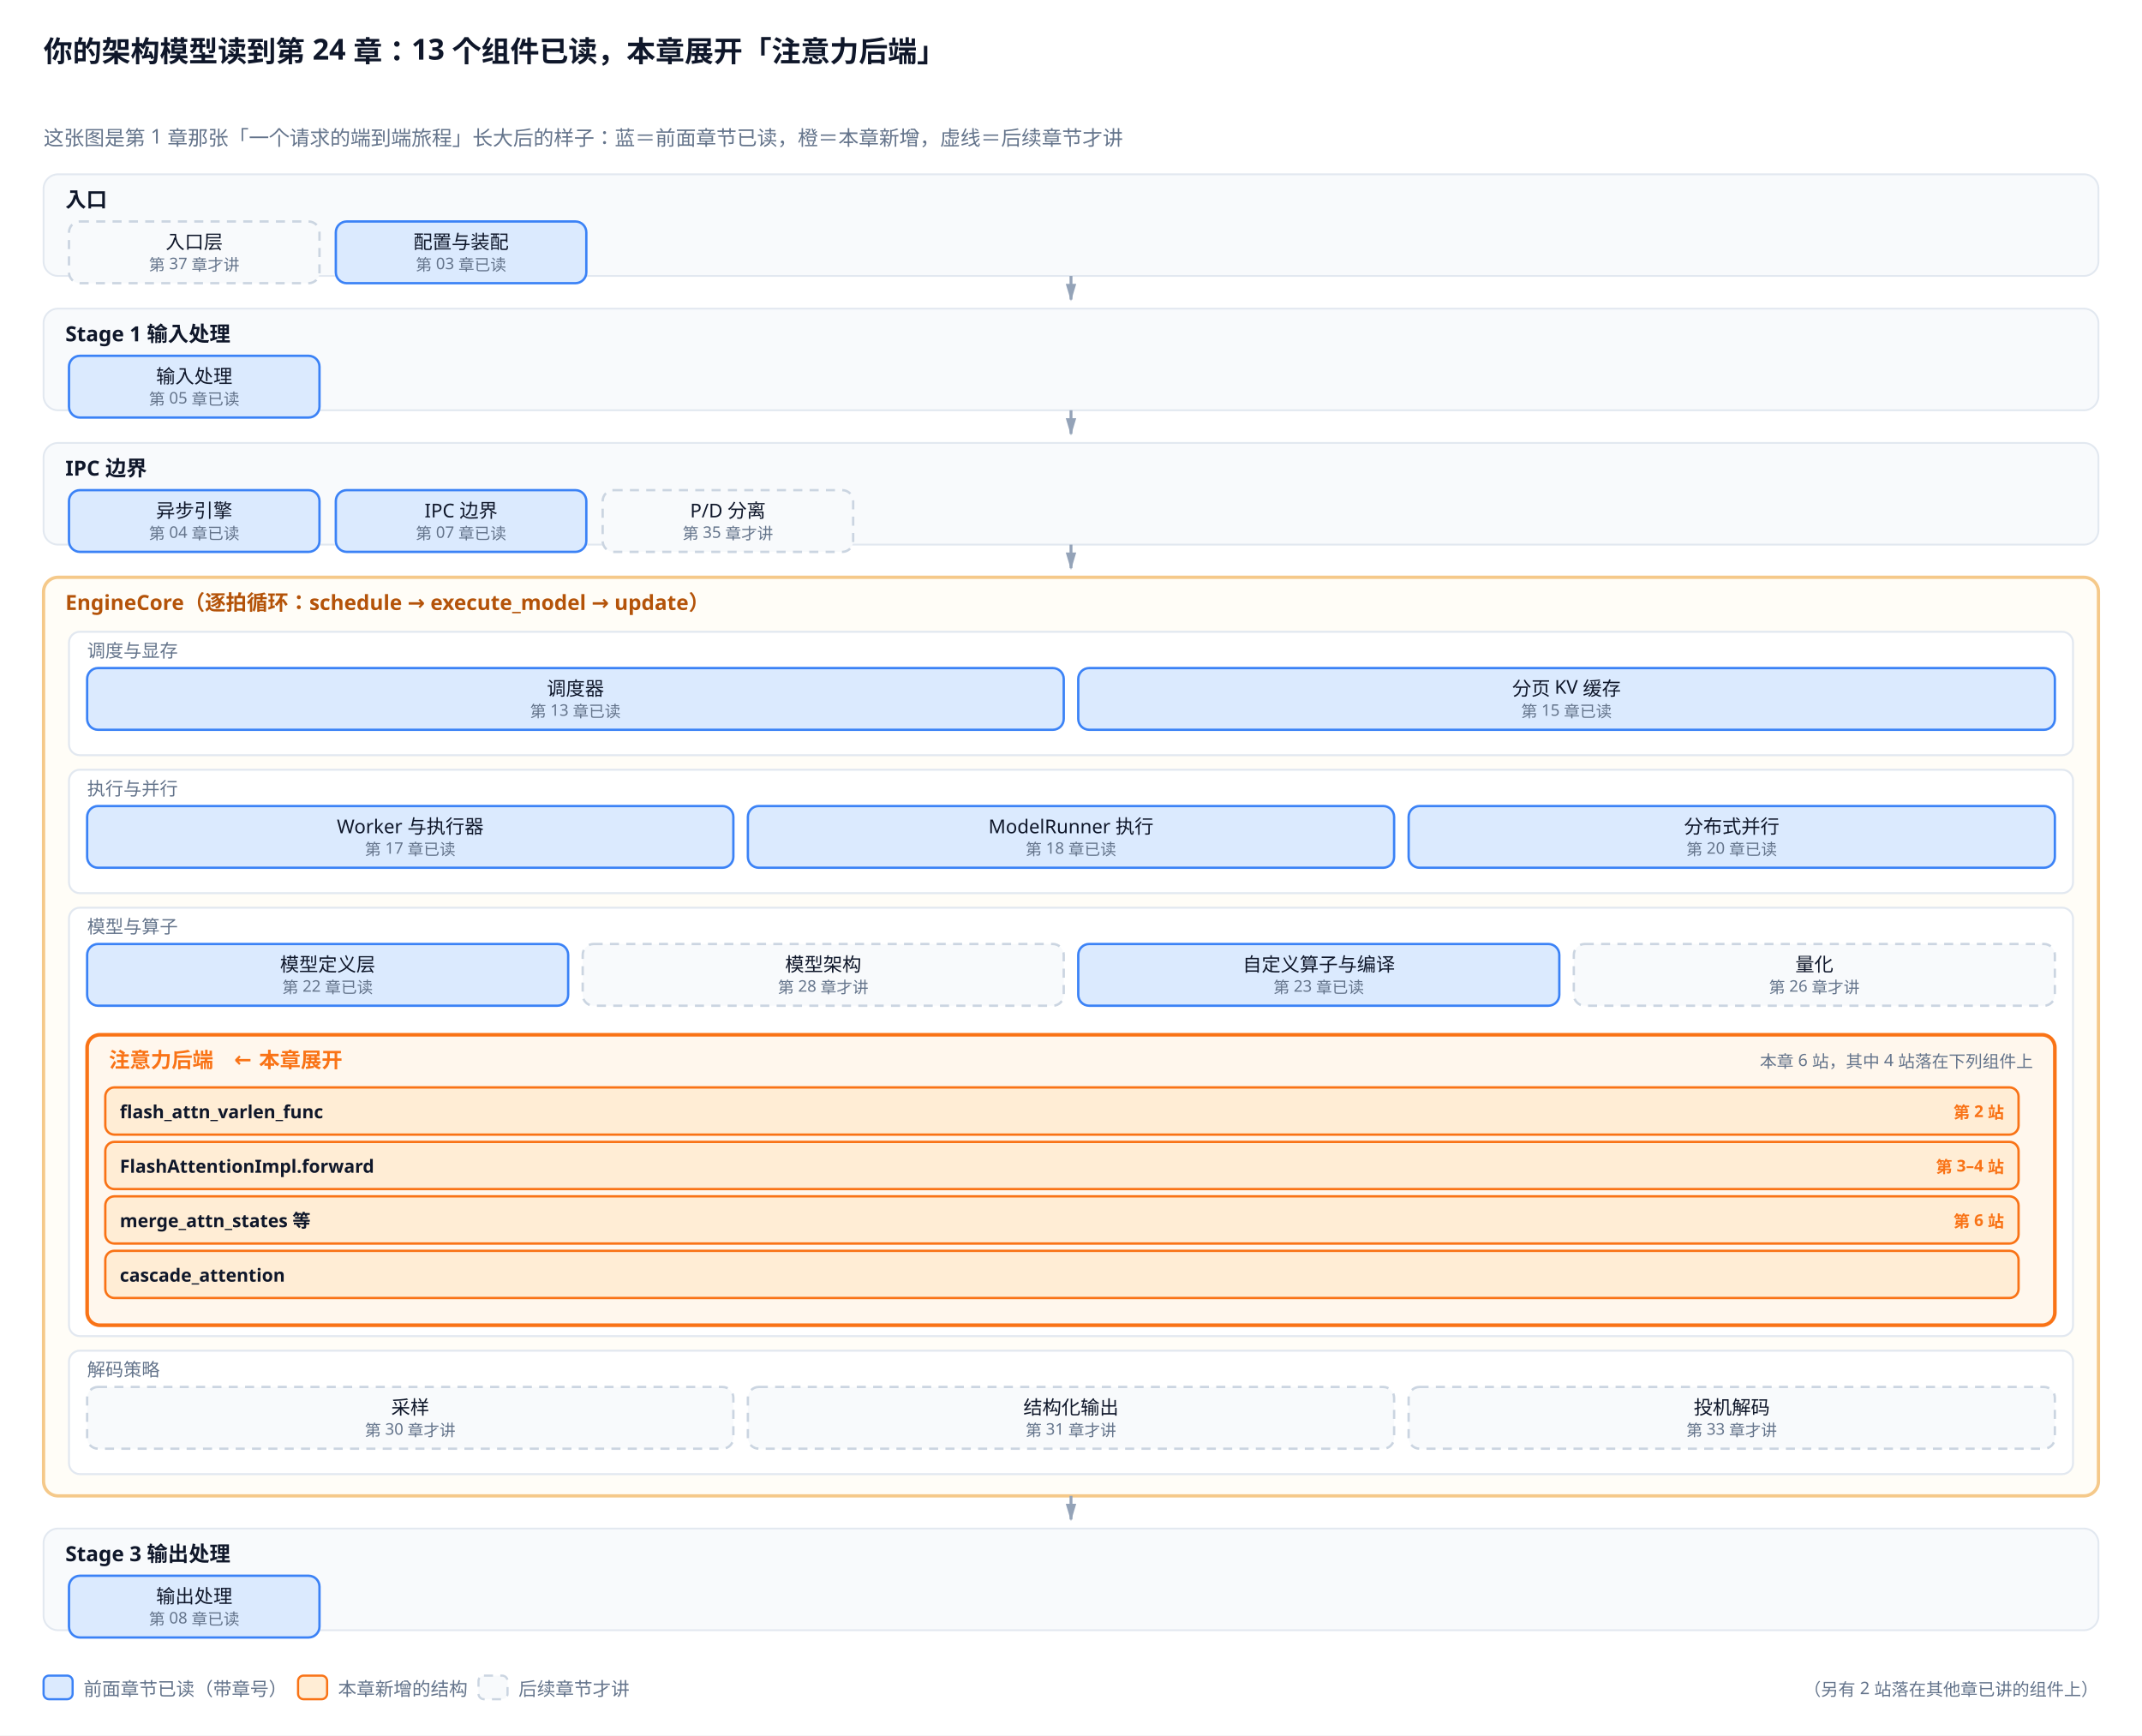
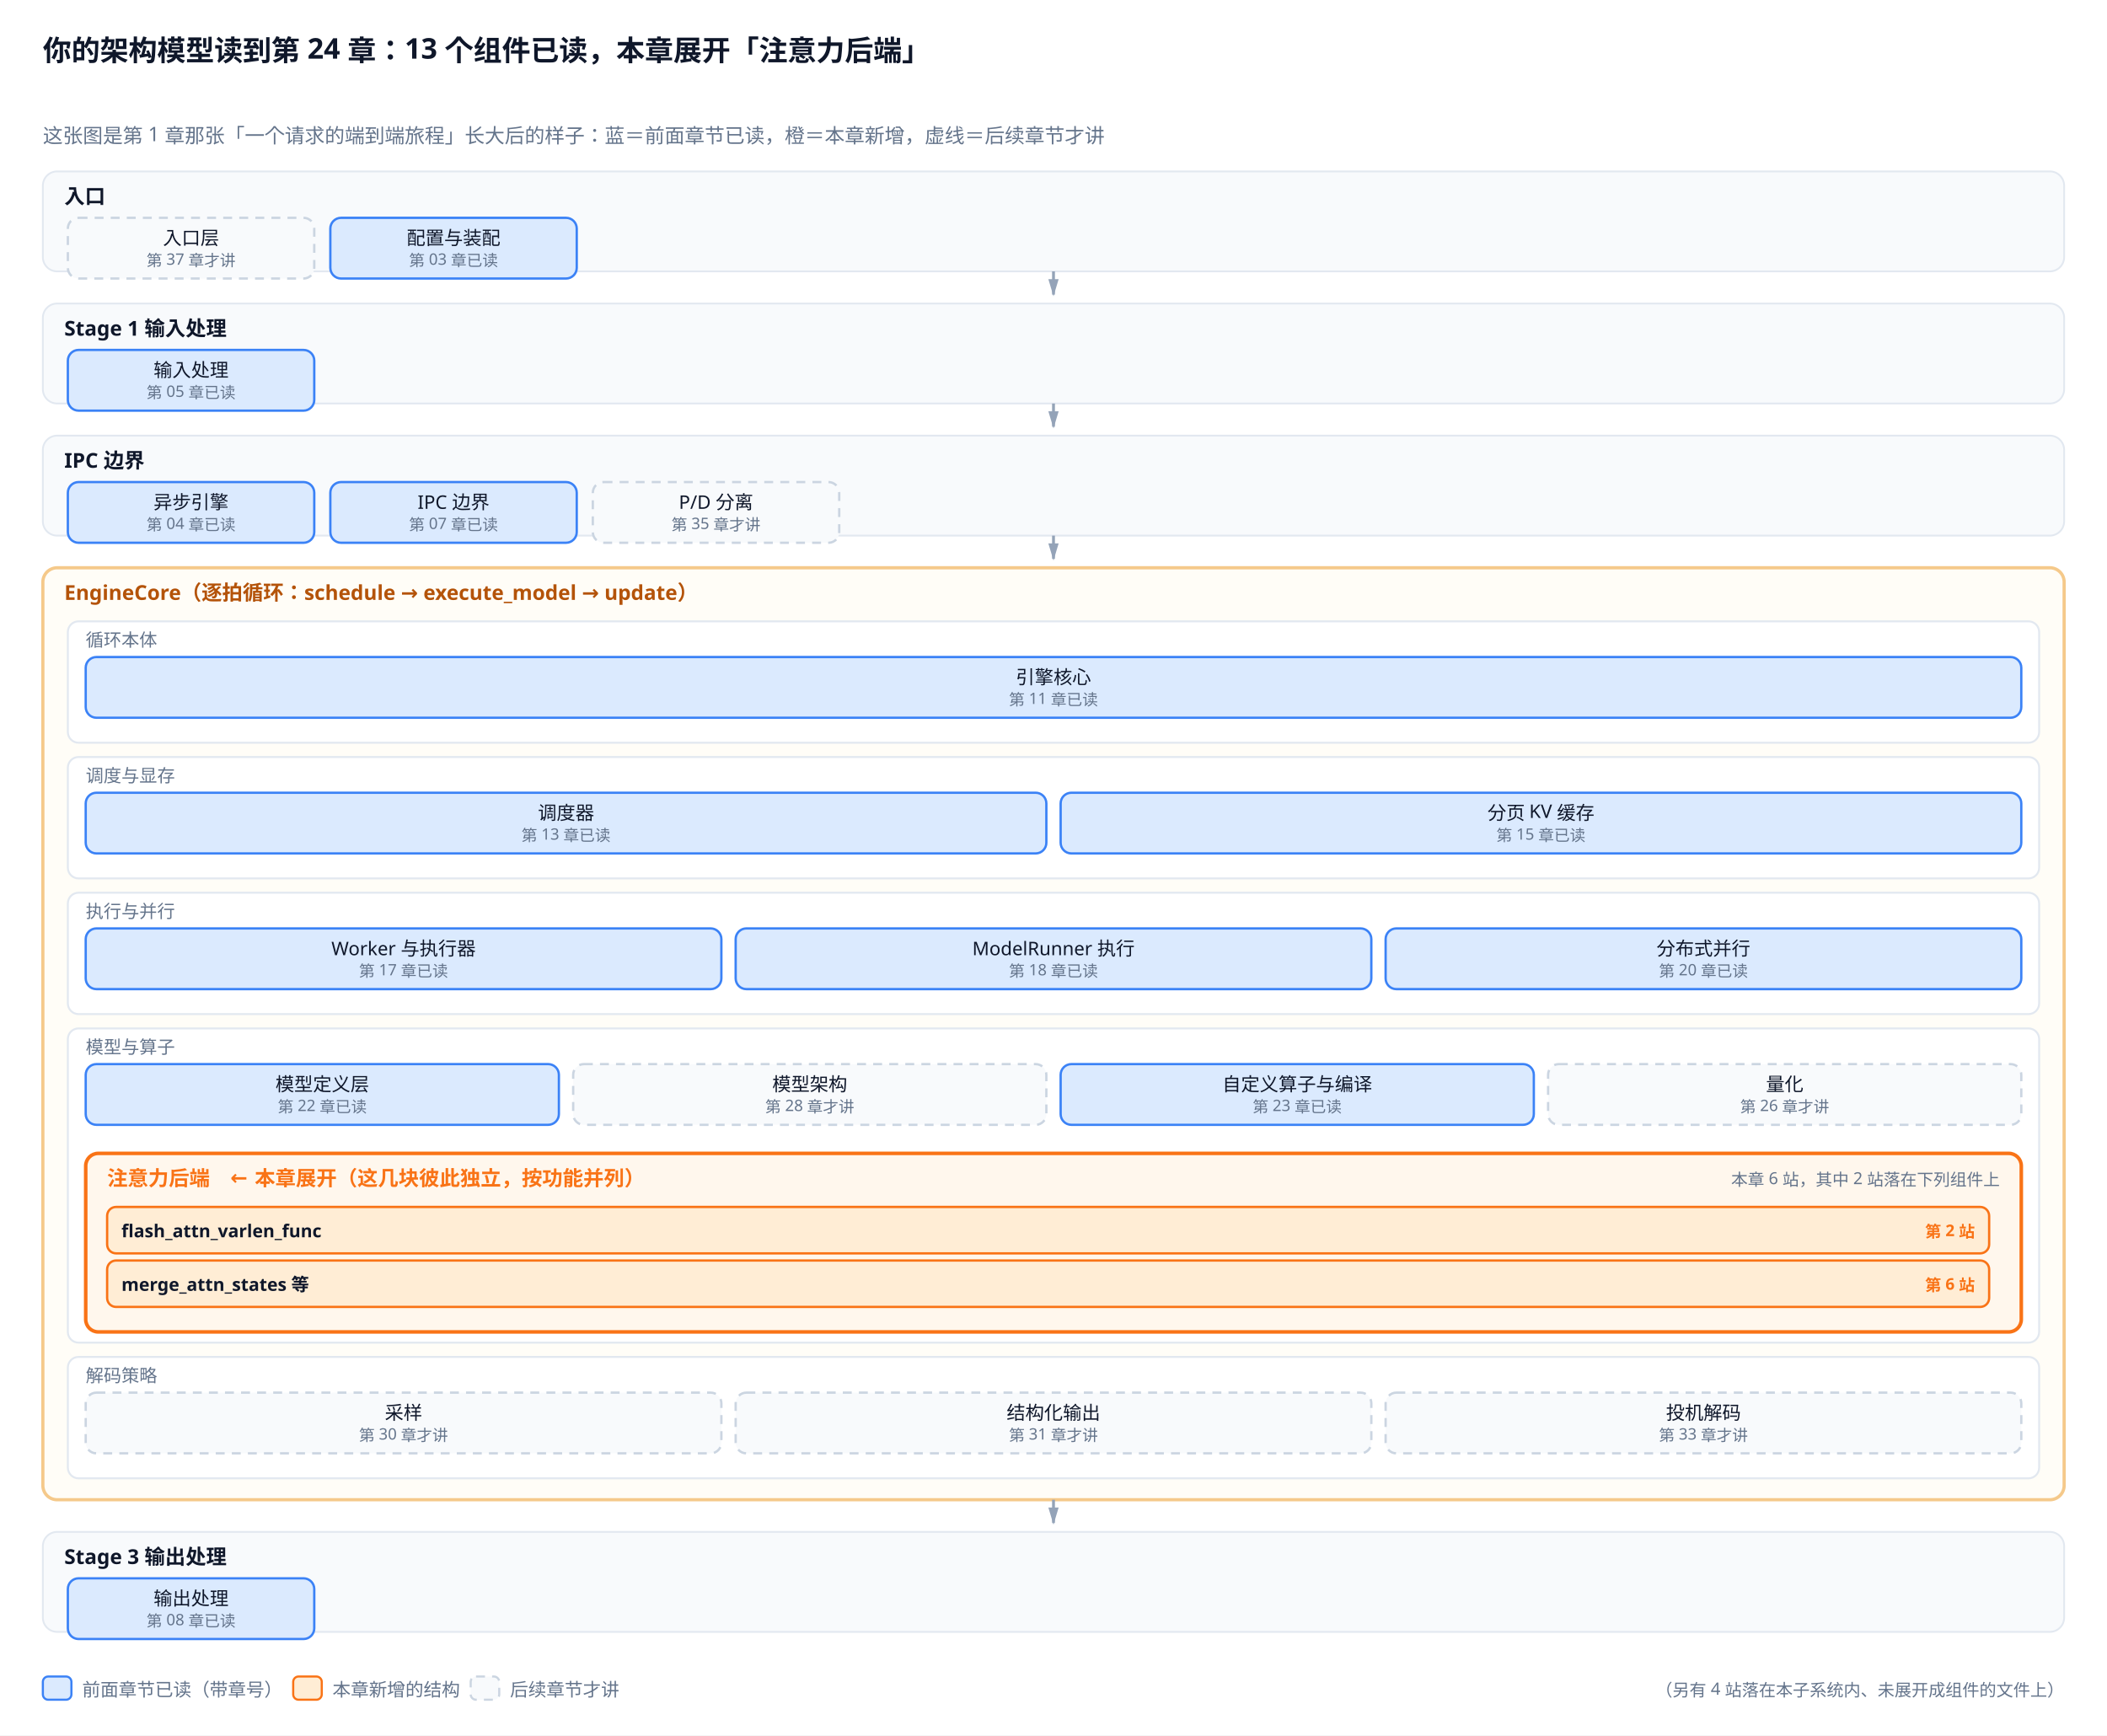
- <svg xmlns="http://www.w3.org/2000/svg" viewBox="0 0 1180 956">
+ <svg xmlns="http://www.w3.org/2000/svg" viewBox="0 0 1180 972">
  <defs>
    <marker id="a" viewBox="0 0 10 6" refX="9" refY="3" markerWidth="6" markerHeight="4" orient="auto">
      <path d="M0,0 L10,3 L0,6 Z" fill="#94a3b8" />
    </marker>
    <marker id="a2" viewBox="0 0 10 6" refX="9" refY="3" markerWidth="6" markerHeight="4" orient="auto">
      <path d="M0,0 L10,3 L0,6 Z" fill="#f97316" />
    </marker>
  </defs>
-   <rect width="1180" height="956" fill="white" />
+   <rect width="1180" height="972" fill="white" />
  <text x="24" y="34" font-family="sans-serif" font-size="16" fill="#0f172a" font-weight="bold">你的架构模型读到第 24 章：13 个组件已读，本章展开「注意力后端」</text>
  <text x="24.0" y="80.0" font-family="sans-serif" font-size="11.2" fill="#64748b" text-anchor="start">这张图是第 1 章那张「一个请求的端到端旅程」长大后的样子：蓝＝前面章节已读，橙＝本章新增，虚线＝后续章节才讲</text>
  <rect x="24.0" y="96.0" width="1132.0" height="56.0" rx="8" fill="#f8fafc" stroke="#e2e8f0" stroke-width="1.0" />
  <text x="36.0" y="114.0" font-family="sans-serif" font-size="11.5" fill="#0f172a" text-anchor="start" font-weight="bold">入口</text>
  <rect x="38.0" y="122.0" width="138.0" height="34.0" rx="6" fill="#f8fafc" stroke="#cbd5e1" stroke-width="1.3" stroke-dasharray="5,4" />
  <text x="107.0" y="137.0" font-family="sans-serif" font-size="10.5" fill="#0f172a" text-anchor="middle">入口层</text>
  <text x="107.0" y="149.0" font-family="sans-serif" font-size="8.8" fill="#64748b" text-anchor="middle">第 37 章才讲</text>
  <rect x="185.0" y="122.0" width="138.0" height="34.0" rx="6" fill="#dbeafe" stroke="#3b82f6" stroke-width="1.3" />
  <text x="254.0" y="137.0" font-family="sans-serif" font-size="10.5" fill="#0f172a" text-anchor="middle">配置与装配</text>
  <text x="254.0" y="149.0" font-family="sans-serif" font-size="8.8" fill="#64748b" text-anchor="middle">第 03 章已读</text>
  <path d="M590.0,152.0 L590.0,165.0" stroke="#94a3b8" stroke-width="1.6" marker-end="url(#a)" />
  <rect x="24.0" y="170.0" width="1132.0" height="56.0" rx="8" fill="#f8fafc" stroke="#e2e8f0" stroke-width="1.0" />
  <text x="36.0" y="188.0" font-family="sans-serif" font-size="11.5" fill="#0f172a" text-anchor="start" font-weight="bold">Stage 1 输入处理</text>
  <rect x="38.0" y="196.0" width="138.0" height="34.0" rx="6" fill="#dbeafe" stroke="#3b82f6" stroke-width="1.3" />
  <text x="107.0" y="211.0" font-family="sans-serif" font-size="10.5" fill="#0f172a" text-anchor="middle">输入处理</text>
  <text x="107.0" y="223.0" font-family="sans-serif" font-size="8.8" fill="#64748b" text-anchor="middle">第 05 章已读</text>
  <path d="M590.0,226.0 L590.0,239.0" stroke="#94a3b8" stroke-width="1.6" marker-end="url(#a)" />
  <rect x="24.0" y="244.0" width="1132.0" height="56.0" rx="8" fill="#f8fafc" stroke="#e2e8f0" stroke-width="1.0" />
  <text x="36.0" y="262.0" font-family="sans-serif" font-size="11.5" fill="#0f172a" text-anchor="start" font-weight="bold">IPC 边界</text>
  <rect x="38.0" y="270.0" width="138.0" height="34.0" rx="6" fill="#dbeafe" stroke="#3b82f6" stroke-width="1.3" />
  <text x="107.0" y="285.0" font-family="sans-serif" font-size="10.5" fill="#0f172a" text-anchor="middle">异步引擎</text>
  <text x="107.0" y="297.0" font-family="sans-serif" font-size="8.8" fill="#64748b" text-anchor="middle">第 04 章已读</text>
  <rect x="185.0" y="270.0" width="138.0" height="34.0" rx="6" fill="#dbeafe" stroke="#3b82f6" stroke-width="1.3" />
  <text x="254.0" y="285.0" font-family="sans-serif" font-size="10.5" fill="#0f172a" text-anchor="middle">IPC 边界</text>
  <text x="254.0" y="297.0" font-family="sans-serif" font-size="8.8" fill="#64748b" text-anchor="middle">第 07 章已读</text>
  <rect x="332.0" y="270.0" width="138.0" height="34.0" rx="6" fill="#f8fafc" stroke="#cbd5e1" stroke-width="1.3" stroke-dasharray="5,4" />
  <text x="401.0" y="285.0" font-family="sans-serif" font-size="10.5" fill="#0f172a" text-anchor="middle">P/D 分离</text>
  <text x="401.0" y="297.0" font-family="sans-serif" font-size="8.8" fill="#64748b" text-anchor="middle">第 35 章才讲</text>
  <path d="M590.0,300.0 L590.0,313.0" stroke="#94a3b8" stroke-width="1.6" marker-end="url(#a)" />
-   <rect x="24.0" y="318.0" width="1132.0" height="506.0" rx="8" fill="#fffdf7" stroke="#f5c98a" stroke-width="1.8" />
+   <rect x="24.0" y="318.0" width="1132.0" height="522.0" rx="8" fill="#fffdf7" stroke="#f5c98a" stroke-width="1.8" />
  <text x="36.0" y="336.0" font-family="sans-serif" font-size="11.5" fill="#b45309" text-anchor="start" font-weight="bold">EngineCore（逐拍循环：schedule → execute_model → update）</text>
  <rect x="38.0" y="348.0" width="1104.0" height="68.0" rx="6" fill="#ffffff" stroke="#e2e8f0" stroke-width="1.1" />
-   <text x="48.0" y="362.0" font-family="sans-serif" font-size="10" fill="#64748b" text-anchor="start">调度与显存</text>
-   <rect x="48.0" y="368.0" width="538.0" height="34.0" rx="6" fill="#dbeafe" stroke="#3b82f6" stroke-width="1.3" />
-   <text x="317.0" y="383.0" font-family="sans-serif" font-size="10.5" fill="#0f172a" text-anchor="middle">调度器</text>
-   <text x="317.0" y="395.0" font-family="sans-serif" font-size="8.8" fill="#64748b" text-anchor="middle">第 13 章已读</text>
-   <rect x="594.0" y="368.0" width="538.0" height="34.0" rx="6" fill="#dbeafe" stroke="#3b82f6" stroke-width="1.3" />
-   <text x="863.0" y="383.0" font-family="sans-serif" font-size="10.5" fill="#0f172a" text-anchor="middle">分页 KV 缓存</text>
-   <text x="863.0" y="395.0" font-family="sans-serif" font-size="8.8" fill="#64748b" text-anchor="middle">第 15 章已读</text>
+   <text x="48.0" y="362.0" font-family="sans-serif" font-size="10" fill="#64748b" text-anchor="start">循环本体</text>
+   <rect x="48.0" y="368.0" width="1084.0" height="34.0" rx="6" fill="#dbeafe" stroke="#3b82f6" stroke-width="1.3" />
+   <text x="590.0" y="383.0" font-family="sans-serif" font-size="10.5" fill="#0f172a" text-anchor="middle">引擎核心</text>
+   <text x="590.0" y="395.0" font-family="sans-serif" font-size="8.8" fill="#64748b" text-anchor="middle">第 11 章已读</text>
  <rect x="38.0" y="424.0" width="1104.0" height="68.0" rx="6" fill="#ffffff" stroke="#e2e8f0" stroke-width="1.1" />
-   <text x="48.0" y="438.0" font-family="sans-serif" font-size="10" fill="#64748b" text-anchor="start">执行与并行</text>
-   <rect x="48.0" y="444.0" width="356.0" height="34.0" rx="6" fill="#dbeafe" stroke="#3b82f6" stroke-width="1.3" />
-   <text x="226.0" y="459.0" font-family="sans-serif" font-size="10.5" fill="#0f172a" text-anchor="middle">Worker 与执行器</text>
-   <text x="226.0" y="471.0" font-family="sans-serif" font-size="8.8" fill="#64748b" text-anchor="middle">第 17 章已读</text>
-   <rect x="412.0" y="444.0" width="356.0" height="34.0" rx="6" fill="#dbeafe" stroke="#3b82f6" stroke-width="1.3" />
-   <text x="590.0" y="459.0" font-family="sans-serif" font-size="10.5" fill="#0f172a" text-anchor="middle">ModelRunner 执行</text>
-   <text x="590.0" y="471.0" font-family="sans-serif" font-size="8.8" fill="#64748b" text-anchor="middle">第 18 章已读</text>
-   <rect x="776.0" y="444.0" width="356.0" height="34.0" rx="6" fill="#dbeafe" stroke="#3b82f6" stroke-width="1.3" />
-   <text x="954.0" y="459.0" font-family="sans-serif" font-size="10.5" fill="#0f172a" text-anchor="middle">分布式并行</text>
-   <text x="954.0" y="471.0" font-family="sans-serif" font-size="8.8" fill="#64748b" text-anchor="middle">第 20 章已读</text>
-   <rect x="38.0" y="500.0" width="1104.0" height="236.0" rx="6" fill="#ffffff" stroke="#e2e8f0" stroke-width="1.1" />
-   <text x="48.0" y="514.0" font-family="sans-serif" font-size="10" fill="#64748b" text-anchor="start">模型与算子</text>
-   <rect x="48.0" y="520.0" width="265.0" height="34.0" rx="6" fill="#dbeafe" stroke="#3b82f6" stroke-width="1.3" />
-   <text x="180.5" y="535.0" font-family="sans-serif" font-size="10.5" fill="#0f172a" text-anchor="middle">模型定义层</text>
-   <text x="180.5" y="547.0" font-family="sans-serif" font-size="8.8" fill="#64748b" text-anchor="middle">第 22 章已读</text>
-   <rect x="321.0" y="520.0" width="265.0" height="34.0" rx="6" fill="#f8fafc" stroke="#cbd5e1" stroke-width="1.3" stroke-dasharray="5,4" />
-   <text x="453.5" y="535.0" font-family="sans-serif" font-size="10.5" fill="#0f172a" text-anchor="middle">模型架构</text>
-   <text x="453.5" y="547.0" font-family="sans-serif" font-size="8.8" fill="#64748b" text-anchor="middle">第 28 章才讲</text>
-   <rect x="594.0" y="520.0" width="265.0" height="34.0" rx="6" fill="#dbeafe" stroke="#3b82f6" stroke-width="1.3" />
-   <text x="726.5" y="535.0" font-family="sans-serif" font-size="10.5" fill="#0f172a" text-anchor="middle">自定义算子与编译</text>
-   <text x="726.5" y="547.0" font-family="sans-serif" font-size="8.8" fill="#64748b" text-anchor="middle">第 23 章已读</text>
-   <rect x="867.0" y="520.0" width="265.0" height="34.0" rx="6" fill="#f8fafc" stroke="#cbd5e1" stroke-width="1.3" stroke-dasharray="5,4" />
-   <text x="999.5" y="535.0" font-family="sans-serif" font-size="10.5" fill="#0f172a" text-anchor="middle">量化</text>
-   <text x="999.5" y="547.0" font-family="sans-serif" font-size="8.8" fill="#64748b" text-anchor="middle">第 26 章才讲</text>
-   <rect x="48.0" y="570.0" width="1084.0" height="160.0" rx="7" fill="#fff7ed" stroke="#f97316" stroke-width="2.0" />
-   <text x="60.0" y="588.0" font-family="sans-serif" font-size="11.5" fill="#f97316" text-anchor="start" font-weight="bold">注意力后端　← 本章展开</text>
-   <text x="1120.0" y="588.0" font-family="sans-serif" font-size="9.3" fill="#64748b" text-anchor="end">本章 6 站，其中 4 站落在下列组件上</text>
-   <rect x="58.0" y="599.0" width="1054.0" height="26.0" rx="5" fill="#ffedd5" stroke="#f97316" stroke-width="1.3" />
-   <text x="66.0" y="616.0" font-family="sans-serif" font-size="10" fill="#0f172a" text-anchor="start" font-weight="bold">flash_attn_varlen_func</text>
-   <text x="1104.0" y="616.0" font-family="sans-serif" font-size="9" fill="#f97316" text-anchor="end" font-weight="bold">第 2 站</text>
-   <rect x="58.0" y="629.0" width="1054.0" height="26.0" rx="5" fill="#ffedd5" stroke="#f97316" stroke-width="1.3" />
-   <text x="66.0" y="646.0" font-family="sans-serif" font-size="10" fill="#0f172a" text-anchor="start" font-weight="bold">FlashAttentionImpl.forward</text>
-   <text x="1104.0" y="646.0" font-family="sans-serif" font-size="9" fill="#f97316" text-anchor="end" font-weight="bold">第 3–4 站</text>
-   <rect x="58.0" y="659.0" width="1054.0" height="26.0" rx="5" fill="#ffedd5" stroke="#f97316" stroke-width="1.3" />
-   <text x="66.0" y="676.0" font-family="sans-serif" font-size="10" fill="#0f172a" text-anchor="start" font-weight="bold">merge_attn_states 等</text>
-   <text x="1104.0" y="676.0" font-family="sans-serif" font-size="9" fill="#f97316" text-anchor="end" font-weight="bold">第 6 站</text>
-   <rect x="58.0" y="689.0" width="1054.0" height="26.0" rx="5" fill="#ffedd5" stroke="#f97316" stroke-width="1.3" />
-   <text x="66.0" y="706.0" font-family="sans-serif" font-size="10" fill="#0f172a" text-anchor="start" font-weight="bold">cascade_attention</text>
-   <rect x="38.0" y="744.0" width="1104.0" height="68.0" rx="6" fill="#ffffff" stroke="#e2e8f0" stroke-width="1.1" />
-   <text x="48.0" y="758.0" font-family="sans-serif" font-size="10" fill="#64748b" text-anchor="start">解码策略</text>
-   <rect x="48.0" y="764.0" width="356.0" height="34.0" rx="6" fill="#f8fafc" stroke="#cbd5e1" stroke-width="1.3" stroke-dasharray="5,4" />
-   <text x="226.0" y="779.0" font-family="sans-serif" font-size="10.5" fill="#0f172a" text-anchor="middle">采样</text>
-   <text x="226.0" y="791.0" font-family="sans-serif" font-size="8.8" fill="#64748b" text-anchor="middle">第 30 章才讲</text>
-   <rect x="412.0" y="764.0" width="356.0" height="34.0" rx="6" fill="#f8fafc" stroke="#cbd5e1" stroke-width="1.3" stroke-dasharray="5,4" />
-   <text x="590.0" y="779.0" font-family="sans-serif" font-size="10.5" fill="#0f172a" text-anchor="middle">结构化输出</text>
-   <text x="590.0" y="791.0" font-family="sans-serif" font-size="8.8" fill="#64748b" text-anchor="middle">第 31 章才讲</text>
-   <rect x="776.0" y="764.0" width="356.0" height="34.0" rx="6" fill="#f8fafc" stroke="#cbd5e1" stroke-width="1.3" stroke-dasharray="5,4" />
-   <text x="954.0" y="779.0" font-family="sans-serif" font-size="10.5" fill="#0f172a" text-anchor="middle">投机解码</text>
-   <text x="954.0" y="791.0" font-family="sans-serif" font-size="8.8" fill="#64748b" text-anchor="middle">第 33 章才讲</text>
-   <path d="M590.0,824.0 L590.0,837.0" stroke="#94a3b8" stroke-width="1.6" marker-end="url(#a)" />
-   <rect x="24.0" y="842.0" width="1132.0" height="56.0" rx="8" fill="#f8fafc" stroke="#e2e8f0" stroke-width="1.0" />
-   <text x="36.0" y="860.0" font-family="sans-serif" font-size="11.5" fill="#0f172a" text-anchor="start" font-weight="bold">Stage 3 输出处理</text>
-   <rect x="38.0" y="868.0" width="138.0" height="34.0" rx="6" fill="#dbeafe" stroke="#3b82f6" stroke-width="1.3" />
-   <text x="107.0" y="883.0" font-family="sans-serif" font-size="10.5" fill="#0f172a" text-anchor="middle">输出处理</text>
-   <text x="107.0" y="895.0" font-family="sans-serif" font-size="8.8" fill="#64748b" text-anchor="middle">第 08 章已读</text>
-   <rect x="24.0" y="923.0" width="16.0" height="13.0" rx="3" fill="#dbeafe" stroke="#3b82f6" stroke-width="1.2" />
-   <text x="46.0" y="934.0" font-family="sans-serif" font-size="10.2" fill="#64748b" text-anchor="start">前面章节已读（带章号）</text>
-   <rect x="164.2" y="923.0" width="16.0" height="13.0" rx="3" fill="#ffedd5" stroke="#f97316" stroke-width="1.2" />
-   <text x="186.2" y="934.0" font-family="sans-serif" font-size="10.2" fill="#64748b" text-anchor="start">本章新增的结构</text>
-   <rect x="263.6" y="923.0" width="16.0" height="13.0" rx="3" fill="#f8fafc" stroke="#cbd5e1" stroke-width="1.2" stroke-dasharray="5,4" />
-   <text x="285.6" y="934.0" font-family="sans-serif" font-size="10.2" fill="#64748b" text-anchor="start">后续章节才讲</text>
-   <text x="1156.0" y="934.0" font-family="sans-serif" font-size="9.5" fill="#64748b" text-anchor="end">（另有 2 站落在其他章已讲的组件上）</text>
+   <text x="48.0" y="438.0" font-family="sans-serif" font-size="10" fill="#64748b" text-anchor="start">调度与显存</text>
+   <rect x="48.0" y="444.0" width="538.0" height="34.0" rx="6" fill="#dbeafe" stroke="#3b82f6" stroke-width="1.3" />
+   <text x="317.0" y="459.0" font-family="sans-serif" font-size="10.5" fill="#0f172a" text-anchor="middle">调度器</text>
+   <text x="317.0" y="471.0" font-family="sans-serif" font-size="8.8" fill="#64748b" text-anchor="middle">第 13 章已读</text>
+   <rect x="594.0" y="444.0" width="538.0" height="34.0" rx="6" fill="#dbeafe" stroke="#3b82f6" stroke-width="1.3" />
+   <text x="863.0" y="459.0" font-family="sans-serif" font-size="10.5" fill="#0f172a" text-anchor="middle">分页 KV 缓存</text>
+   <text x="863.0" y="471.0" font-family="sans-serif" font-size="8.8" fill="#64748b" text-anchor="middle">第 15 章已读</text>
+   <rect x="38.0" y="500.0" width="1104.0" height="68.0" rx="6" fill="#ffffff" stroke="#e2e8f0" stroke-width="1.1" />
+   <text x="48.0" y="514.0" font-family="sans-serif" font-size="10" fill="#64748b" text-anchor="start">执行与并行</text>
+   <rect x="48.0" y="520.0" width="356.0" height="34.0" rx="6" fill="#dbeafe" stroke="#3b82f6" stroke-width="1.3" />
+   <text x="226.0" y="535.0" font-family="sans-serif" font-size="10.5" fill="#0f172a" text-anchor="middle">Worker 与执行器</text>
+   <text x="226.0" y="547.0" font-family="sans-serif" font-size="8.8" fill="#64748b" text-anchor="middle">第 17 章已读</text>
+   <rect x="412.0" y="520.0" width="356.0" height="34.0" rx="6" fill="#dbeafe" stroke="#3b82f6" stroke-width="1.3" />
+   <text x="590.0" y="535.0" font-family="sans-serif" font-size="10.5" fill="#0f172a" text-anchor="middle">ModelRunner 执行</text>
+   <text x="590.0" y="547.0" font-family="sans-serif" font-size="8.8" fill="#64748b" text-anchor="middle">第 18 章已读</text>
+   <rect x="776.0" y="520.0" width="356.0" height="34.0" rx="6" fill="#dbeafe" stroke="#3b82f6" stroke-width="1.3" />
+   <text x="954.0" y="535.0" font-family="sans-serif" font-size="10.5" fill="#0f172a" text-anchor="middle">分布式并行</text>
+   <text x="954.0" y="547.0" font-family="sans-serif" font-size="8.8" fill="#64748b" text-anchor="middle">第 20 章已读</text>
+   <rect x="38.0" y="576.0" width="1104.0" height="176.0" rx="6" fill="#ffffff" stroke="#e2e8f0" stroke-width="1.1" />
+   <text x="48.0" y="590.0" font-family="sans-serif" font-size="10" fill="#64748b" text-anchor="start">模型与算子</text>
+   <rect x="48.0" y="596.0" width="265.0" height="34.0" rx="6" fill="#dbeafe" stroke="#3b82f6" stroke-width="1.3" />
+   <text x="180.5" y="611.0" font-family="sans-serif" font-size="10.5" fill="#0f172a" text-anchor="middle">模型定义层</text>
+   <text x="180.5" y="623.0" font-family="sans-serif" font-size="8.8" fill="#64748b" text-anchor="middle">第 22 章已读</text>
+   <rect x="321.0" y="596.0" width="265.0" height="34.0" rx="6" fill="#f8fafc" stroke="#cbd5e1" stroke-width="1.3" stroke-dasharray="5,4" />
+   <text x="453.5" y="611.0" font-family="sans-serif" font-size="10.5" fill="#0f172a" text-anchor="middle">模型架构</text>
+   <text x="453.5" y="623.0" font-family="sans-serif" font-size="8.8" fill="#64748b" text-anchor="middle">第 28 章才讲</text>
+   <rect x="594.0" y="596.0" width="265.0" height="34.0" rx="6" fill="#dbeafe" stroke="#3b82f6" stroke-width="1.3" />
+   <text x="726.5" y="611.0" font-family="sans-serif" font-size="10.5" fill="#0f172a" text-anchor="middle">自定义算子与编译</text>
+   <text x="726.5" y="623.0" font-family="sans-serif" font-size="8.8" fill="#64748b" text-anchor="middle">第 23 章已读</text>
+   <rect x="867.0" y="596.0" width="265.0" height="34.0" rx="6" fill="#f8fafc" stroke="#cbd5e1" stroke-width="1.3" stroke-dasharray="5,4" />
+   <text x="999.5" y="611.0" font-family="sans-serif" font-size="10.5" fill="#0f172a" text-anchor="middle">量化</text>
+   <text x="999.5" y="623.0" font-family="sans-serif" font-size="8.8" fill="#64748b" text-anchor="middle">第 26 章才讲</text>
+   <rect x="48.0" y="646.0" width="1084.0" height="100.0" rx="7" fill="#fff7ed" stroke="#f97316" stroke-width="2.0" />
+   <text x="60.0" y="664.0" font-family="sans-serif" font-size="11.5" fill="#f97316" text-anchor="start" font-weight="bold">注意力后端　← 本章展开（这几块彼此独立，按功能并列）</text>
+   <text x="1120.0" y="664.0" font-family="sans-serif" font-size="9.3" fill="#64748b" text-anchor="end">本章 6 站，其中 2 站落在下列组件上</text>
+   <rect x="60.0" y="676.0" width="1054.0" height="26.0" rx="5" fill="#ffedd5" stroke="#f97316" stroke-width="1.3" />
+   <text x="68.0" y="693.0" font-family="sans-serif" font-size="10" fill="#0f172a" text-anchor="start" font-weight="bold">flash_attn_varlen_func</text>
+   <text x="1106.0" y="693.0" font-family="sans-serif" font-size="9" fill="#f97316" text-anchor="end" font-weight="bold">第 2 站</text>
+   <rect x="60.0" y="706.0" width="1054.0" height="26.0" rx="5" fill="#ffedd5" stroke="#f97316" stroke-width="1.3" />
+   <text x="68.0" y="723.0" font-family="sans-serif" font-size="10" fill="#0f172a" text-anchor="start" font-weight="bold">merge_attn_states 等</text>
+   <text x="1106.0" y="723.0" font-family="sans-serif" font-size="9" fill="#f97316" text-anchor="end" font-weight="bold">第 6 站</text>
+   <rect x="38.0" y="760.0" width="1104.0" height="68.0" rx="6" fill="#ffffff" stroke="#e2e8f0" stroke-width="1.1" />
+   <text x="48.0" y="774.0" font-family="sans-serif" font-size="10" fill="#64748b" text-anchor="start">解码策略</text>
+   <rect x="48.0" y="780.0" width="356.0" height="34.0" rx="6" fill="#f8fafc" stroke="#cbd5e1" stroke-width="1.3" stroke-dasharray="5,4" />
+   <text x="226.0" y="795.0" font-family="sans-serif" font-size="10.5" fill="#0f172a" text-anchor="middle">采样</text>
+   <text x="226.0" y="807.0" font-family="sans-serif" font-size="8.8" fill="#64748b" text-anchor="middle">第 30 章才讲</text>
+   <rect x="412.0" y="780.0" width="356.0" height="34.0" rx="6" fill="#f8fafc" stroke="#cbd5e1" stroke-width="1.3" stroke-dasharray="5,4" />
+   <text x="590.0" y="795.0" font-family="sans-serif" font-size="10.5" fill="#0f172a" text-anchor="middle">结构化输出</text>
+   <text x="590.0" y="807.0" font-family="sans-serif" font-size="8.8" fill="#64748b" text-anchor="middle">第 31 章才讲</text>
+   <rect x="776.0" y="780.0" width="356.0" height="34.0" rx="6" fill="#f8fafc" stroke="#cbd5e1" stroke-width="1.3" stroke-dasharray="5,4" />
+   <text x="954.0" y="795.0" font-family="sans-serif" font-size="10.5" fill="#0f172a" text-anchor="middle">投机解码</text>
+   <text x="954.0" y="807.0" font-family="sans-serif" font-size="8.8" fill="#64748b" text-anchor="middle">第 33 章才讲</text>
+   <path d="M590.0,840.0 L590.0,853.0" stroke="#94a3b8" stroke-width="1.6" marker-end="url(#a)" />
+   <rect x="24.0" y="858.0" width="1132.0" height="56.0" rx="8" fill="#f8fafc" stroke="#e2e8f0" stroke-width="1.0" />
+   <text x="36.0" y="876.0" font-family="sans-serif" font-size="11.5" fill="#0f172a" text-anchor="start" font-weight="bold">Stage 3 输出处理</text>
+   <rect x="38.0" y="884.0" width="138.0" height="34.0" rx="6" fill="#dbeafe" stroke="#3b82f6" stroke-width="1.3" />
+   <text x="107.0" y="899.0" font-family="sans-serif" font-size="10.5" fill="#0f172a" text-anchor="middle">输出处理</text>
+   <text x="107.0" y="911.0" font-family="sans-serif" font-size="8.8" fill="#64748b" text-anchor="middle">第 08 章已读</text>
+   <rect x="24.0" y="939.0" width="16.0" height="13.0" rx="3" fill="#dbeafe" stroke="#3b82f6" stroke-width="1.2" />
+   <text x="46.0" y="950.0" font-family="sans-serif" font-size="10.2" fill="#64748b" text-anchor="start">前面章节已读（带章号）</text>
+   <rect x="164.2" y="939.0" width="16.0" height="13.0" rx="3" fill="#ffedd5" stroke="#f97316" stroke-width="1.2" />
+   <text x="186.2" y="950.0" font-family="sans-serif" font-size="10.2" fill="#64748b" text-anchor="start">本章新增的结构</text>
+   <rect x="263.6" y="939.0" width="16.0" height="13.0" rx="3" fill="#f8fafc" stroke="#cbd5e1" stroke-width="1.2" stroke-dasharray="5,4" />
+   <text x="285.6" y="950.0" font-family="sans-serif" font-size="10.2" fill="#64748b" text-anchor="start">后续章节才讲</text>
+   <text x="1156.0" y="950.0" font-family="sans-serif" font-size="9.5" fill="#64748b" text-anchor="end">（另有 4 站落在本子系统内、未展开成组件的文件上）</text>
</svg>
